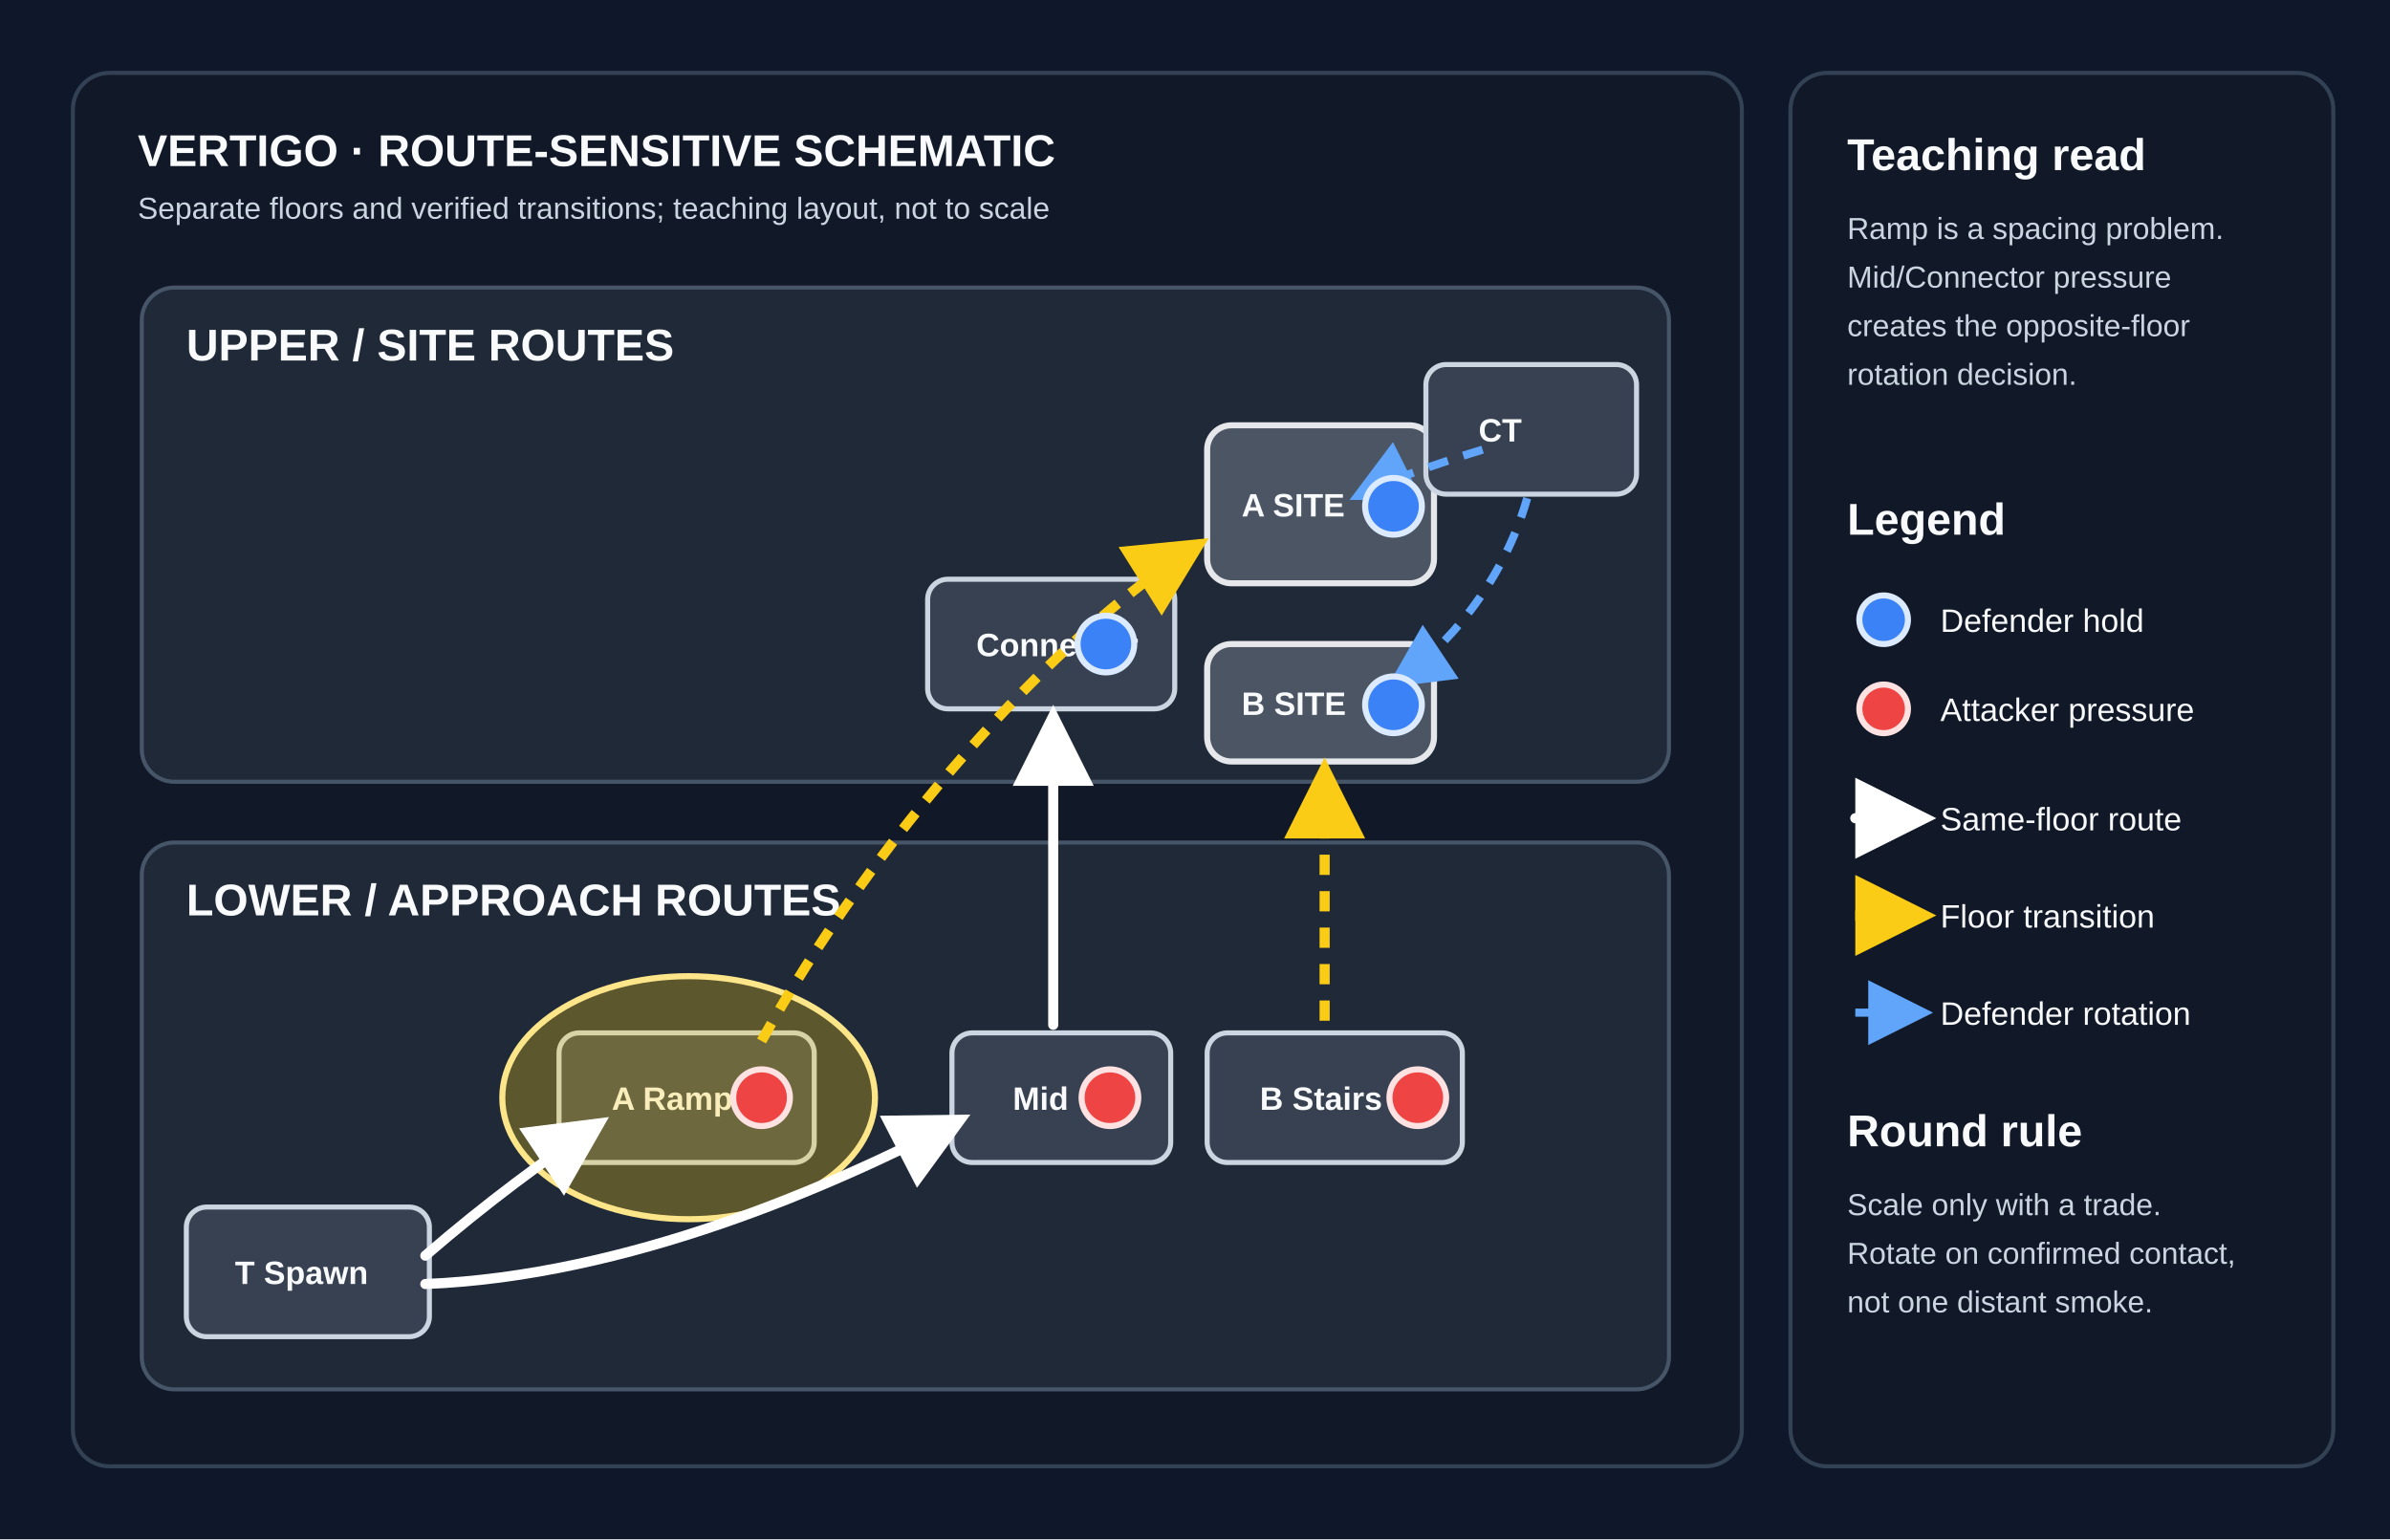
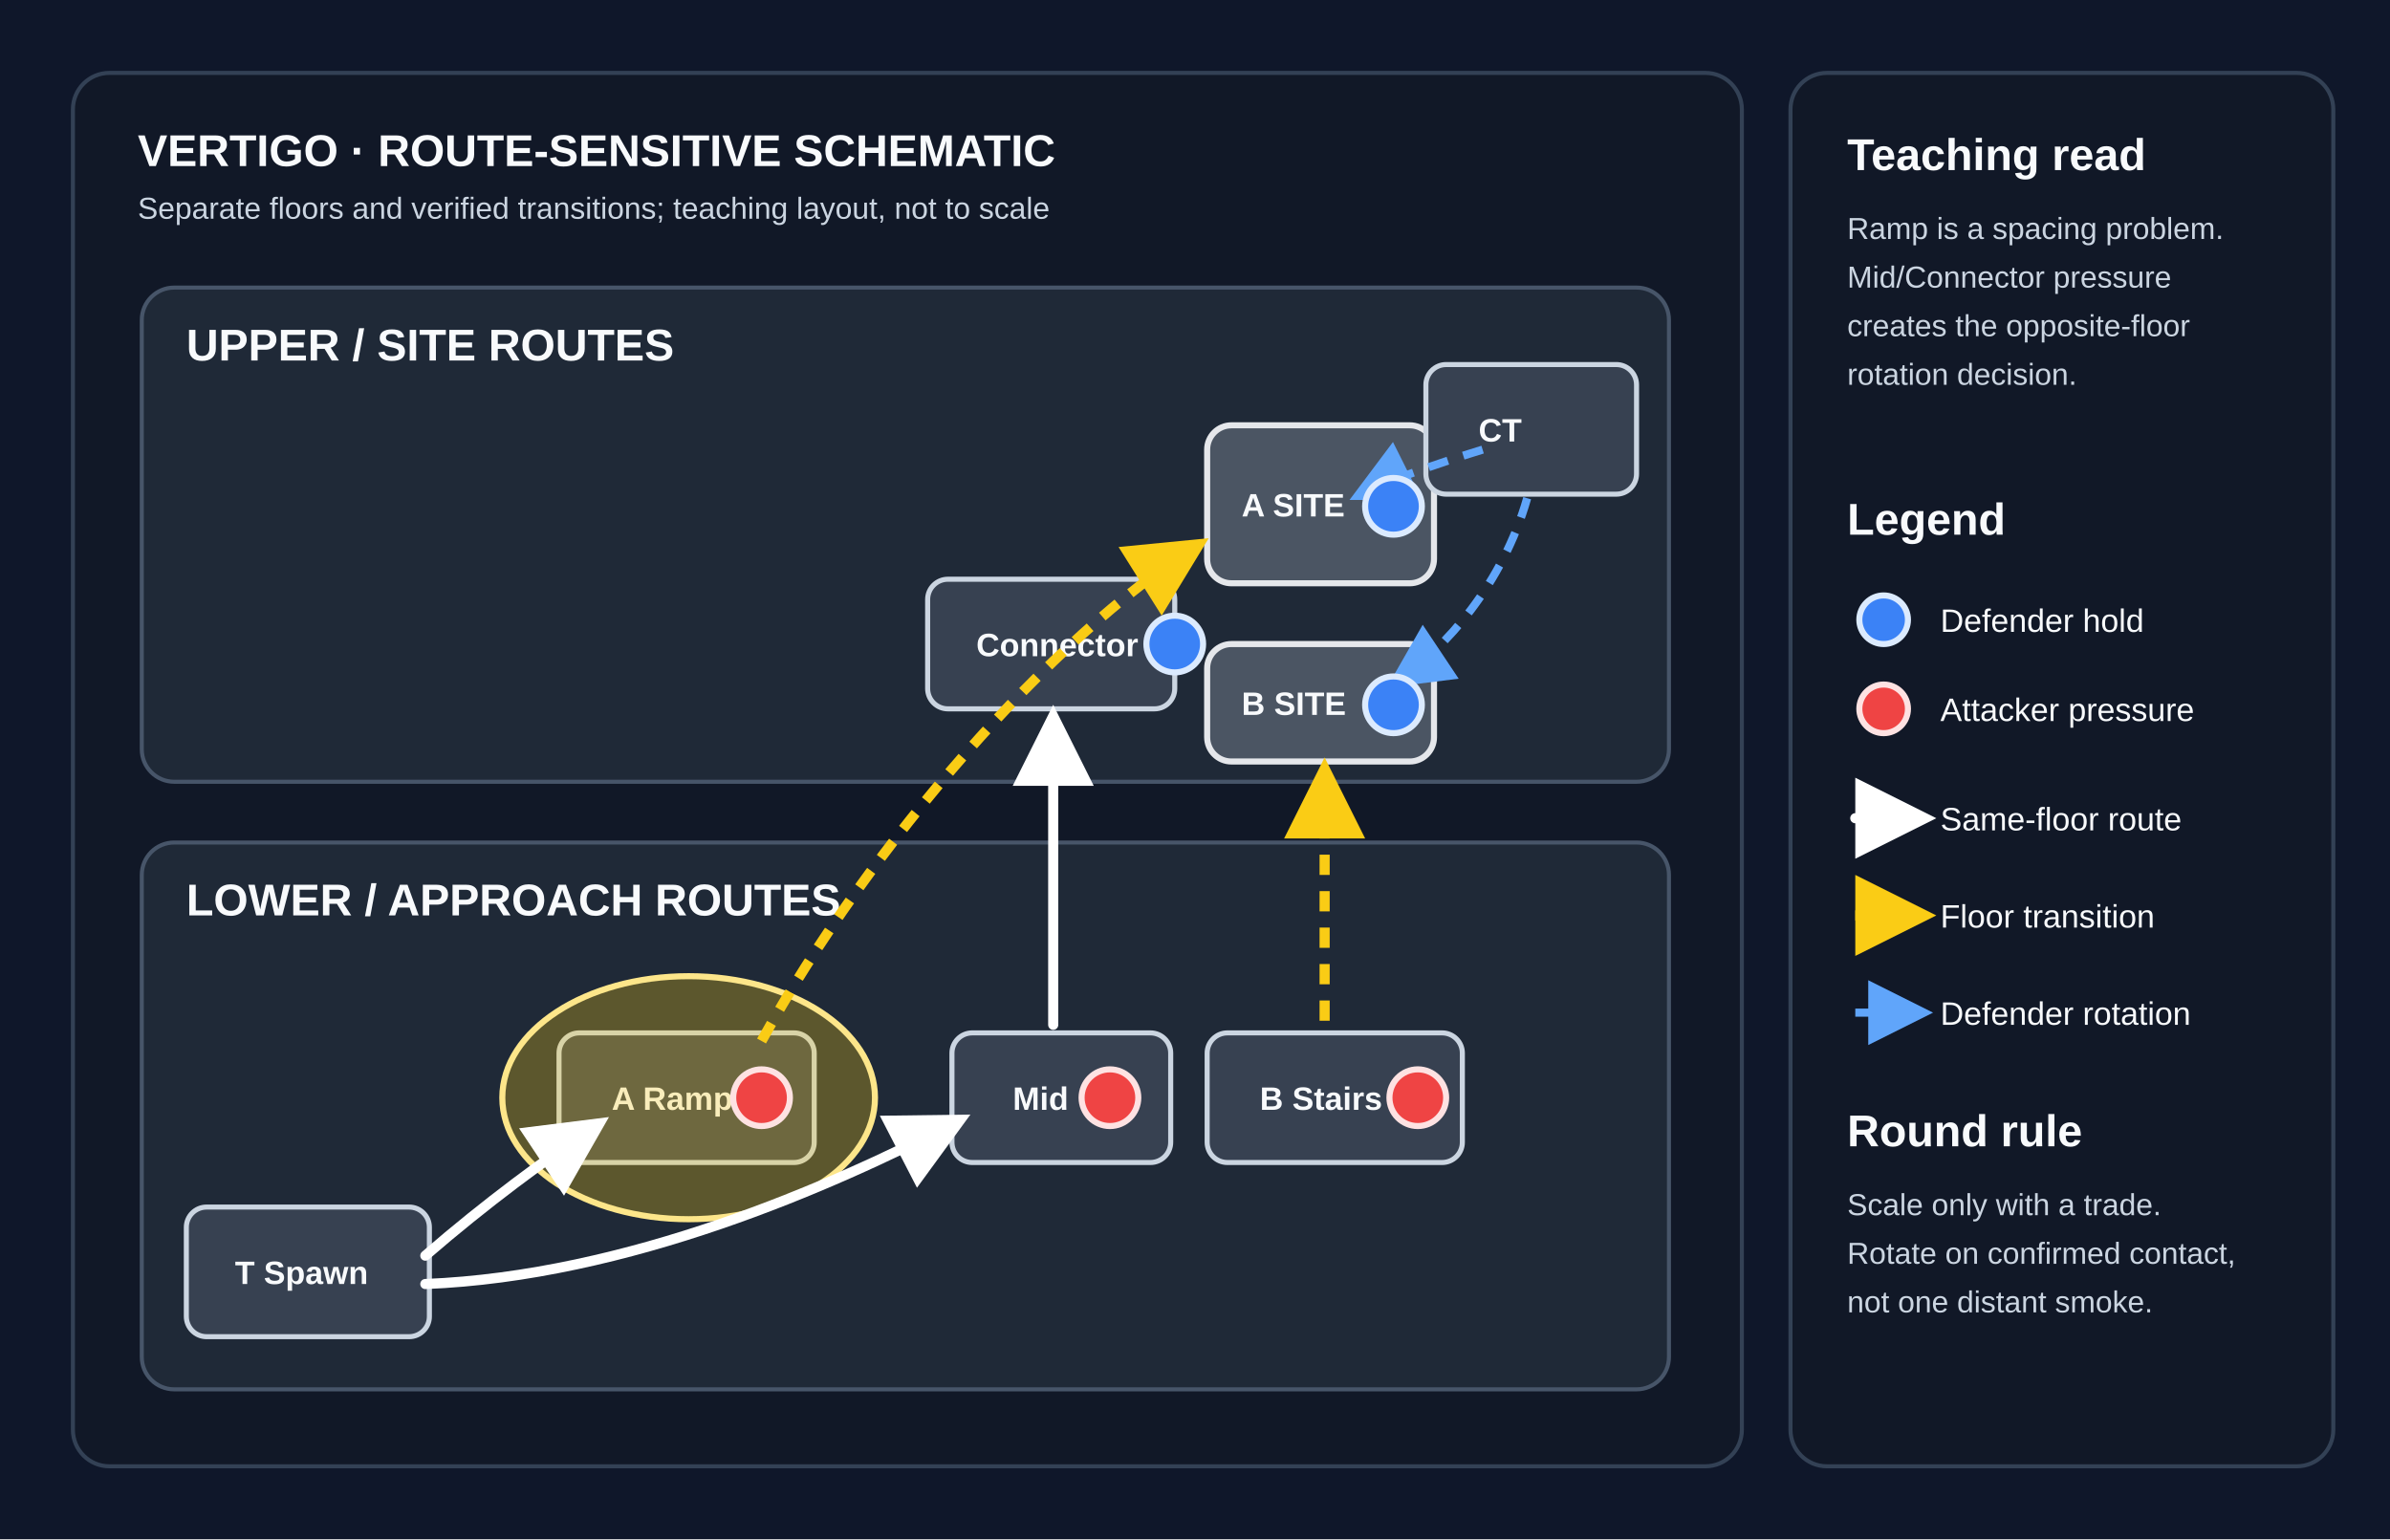
<svg xmlns="http://www.w3.org/2000/svg" viewBox="0 0 1180 760" role="img" aria-labelledby="title desc">
  <defs>
    <style>.bg{fill:#0f172a}.panel{fill:#111827;stroke:#334155;stroke-width:2}.floor{fill:#1f2937;stroke:#475569;stroke-width:2}.route{fill:#374151;stroke:#cbd5e1;stroke-width:2.5}.site{fill:#4b5563;stroke:#e5e7eb;stroke-width:3}.label{fill:#f8fafc;font:700 16px Arial,sans-serif}.small{fill:#cbd5e1;font:15px Arial,sans-serif}.head{fill:#f8fafc;font:700 22px Arial,sans-serif}.ct{fill:#3b82f6;stroke:#dbeafe;stroke-width:3}.t{fill:#ef4444;stroke:#fee2e2;stroke-width:3}.zone{fill:#facc15;fill-opacity:.28;stroke:#fde68a;stroke-width:3}.arrow{fill:none;stroke:#fff;stroke-width:5;stroke-linecap:round;marker-end:url(#a)}.transition{fill:none;stroke:#facc15;stroke-width:5;stroke-dasharray:10 8;marker-end:url(#y)}.ctroute{fill:none;stroke:#60a5fa;stroke-width:4;stroke-dasharray:10 8;marker-end:url(#b)}.legend{fill:#f8fafc;font:16px Arial,sans-serif}</style>
    <marker id="a" viewBox="0 0 10 10" refX="8" refY="5" markerWidth="8" markerHeight="8" orient="auto">
      <path d="M0 0 10 5 0 10z" fill="#fff" />
    </marker>
    <marker id="y" viewBox="0 0 10 10" refX="8" refY="5" markerWidth="8" markerHeight="8" orient="auto">
      <path d="M0 0 10 5 0 10z" fill="#facc15" />
    </marker>
    <marker id="b" viewBox="0 0 10 10" refX="8" refY="5" markerWidth="8" markerHeight="8" orient="auto">
      <path d="M0 0 10 5 0 10z" fill="#60a5fa" />
    </marker>
  </defs>
  <rect class="bg" width="1180" height="760" />
  <rect class="panel" x="36" y="36" width="824" height="688" rx="18" />
  <rect class="panel" x="884" y="36" width="268" height="688" rx="18" />
  <text class="head" x="68" y="82">VERTIGO · ROUTE-SENSITIVE SCHEMATIC</text>
  <text class="small" x="68" y="108">Separate floors and verified transitions; teaching layout, not to scale</text>
  <rect class="floor" x="70" y="142" width="754" height="244" rx="16" />
  <text class="head" x="92" y="178">UPPER / SITE ROUTES</text>
  <rect class="floor" x="70" y="416" width="754" height="270" rx="16" />
  <text class="head" x="92" y="452">LOWER / APPROACH ROUTES</text>
  <rect class="site" x="596" y="210" width="112" height="78" rx="12" />
  <text class="label" x="613" y="255">A SITE</text>
  <rect class="site" x="596" y="318" width="112" height="58" rx="12" />
  <text class="label" x="613" y="353">B SITE</text>
  <rect class="route" x="276" y="510" width="126" height="64" rx="10" />
  <text class="label" x="302" y="548">A Ramp</text>
  <rect class="route" x="470" y="510" width="108" height="64" rx="10" />
  <text class="label" x="500" y="548">Mid</text>
  <rect class="route" x="596" y="510" width="126" height="64" rx="10" />
  <text class="label" x="622" y="548">B Stairs</text>
  <rect class="route" x="458" y="286" width="122" height="64" rx="10" />
  <text class="label" x="482" y="324">Connector</text>
  <rect class="route" x="92" y="596" width="120" height="64" rx="10" />
  <text class="label" x="116" y="634">T Spawn</text>
  <rect class="route" x="704" y="180" width="104" height="64" rx="10" />
  <text class="label" x="730" y="218">CT</text>
  <ellipse class="zone" cx="340" cy="542" rx="92" ry="60" />
  <path class="arrow" data-edge="t-spawn-to-a-ramp" d="M210 620 C240 594 270 572 294 556" />
  <path class="transition" data-edge="a-ramp-to-a-site" d="M376 514 C430 416 520 314 590 270" />
  <path class="arrow" data-edge="t-spawn-to-mid" d="M210 634 C310 630 410 586 472 554" />
  <path class="arrow" data-edge="mid-to-connector" d="M520 506 C520 446 520 390 520 356" />
  <path class="transition" data-edge="b-stairs-to-b-site" d="M654 504 C654 454 654 410 654 382" />
  <path class="ctroute" data-edge="ct-to-a-support" d="M732 222 C706 230 684 238 672 244" />
  <path class="ctroute" data-edge="ct-to-b-support" d="M754 246 C742 288 714 320 690 336" />
  <circle class="t" cx="376" cy="542" r="14" />
  <circle class="t" cx="548" cy="542" r="14" />
  <circle class="t" cx="700" cy="542" r="14" />
  <circle class="ct" cx="688" cy="250" r="14" />
  <circle class="ct" cx="688" cy="348" r="14" />
-   <circle class="ct" cx="546" cy="318" r="14" />
+   <circle class="ct" cx="580" cy="318" r="14" />
  <text class="head" x="912" y="84">Teaching read</text>
  <text class="small" x="912" y="118">Ramp is a spacing problem.</text>
  <text class="small" x="912" y="142">Mid/Connector pressure</text>
  <text class="small" x="912" y="166">creates the opposite-floor</text>
  <text class="small" x="912" y="190">rotation decision.</text>
  <text class="head" x="912" y="264">Legend</text>
  <circle class="ct" cx="930" cy="306" r="12" />
  <text class="legend" x="958" y="312">Defender hold</text>
  <circle class="t" cx="930" cy="350" r="12" />
  <text class="legend" x="958" y="356">Attacker pressure</text>
  <line class="arrow" x1="916" y1="404" x2="948" y2="404" />
  <text class="legend" x="958" y="410">Same-floor route</text>
  <line class="transition" x1="916" y1="452" x2="948" y2="452" />
  <text class="legend" x="958" y="458">Floor transition</text>
  <line class="ctroute" x1="916" y1="500" x2="948" y2="500" />
  <text class="legend" x="958" y="506">Defender rotation</text>
  <text class="head" x="912" y="566">Round rule</text>
  <text class="small" x="912" y="600">Scale only with a trade.</text>
  <text class="small" x="912" y="624">Rotate on confirmed contact,</text>
  <text class="small" x="912" y="648">not one distant smoke.</text>
</svg>
